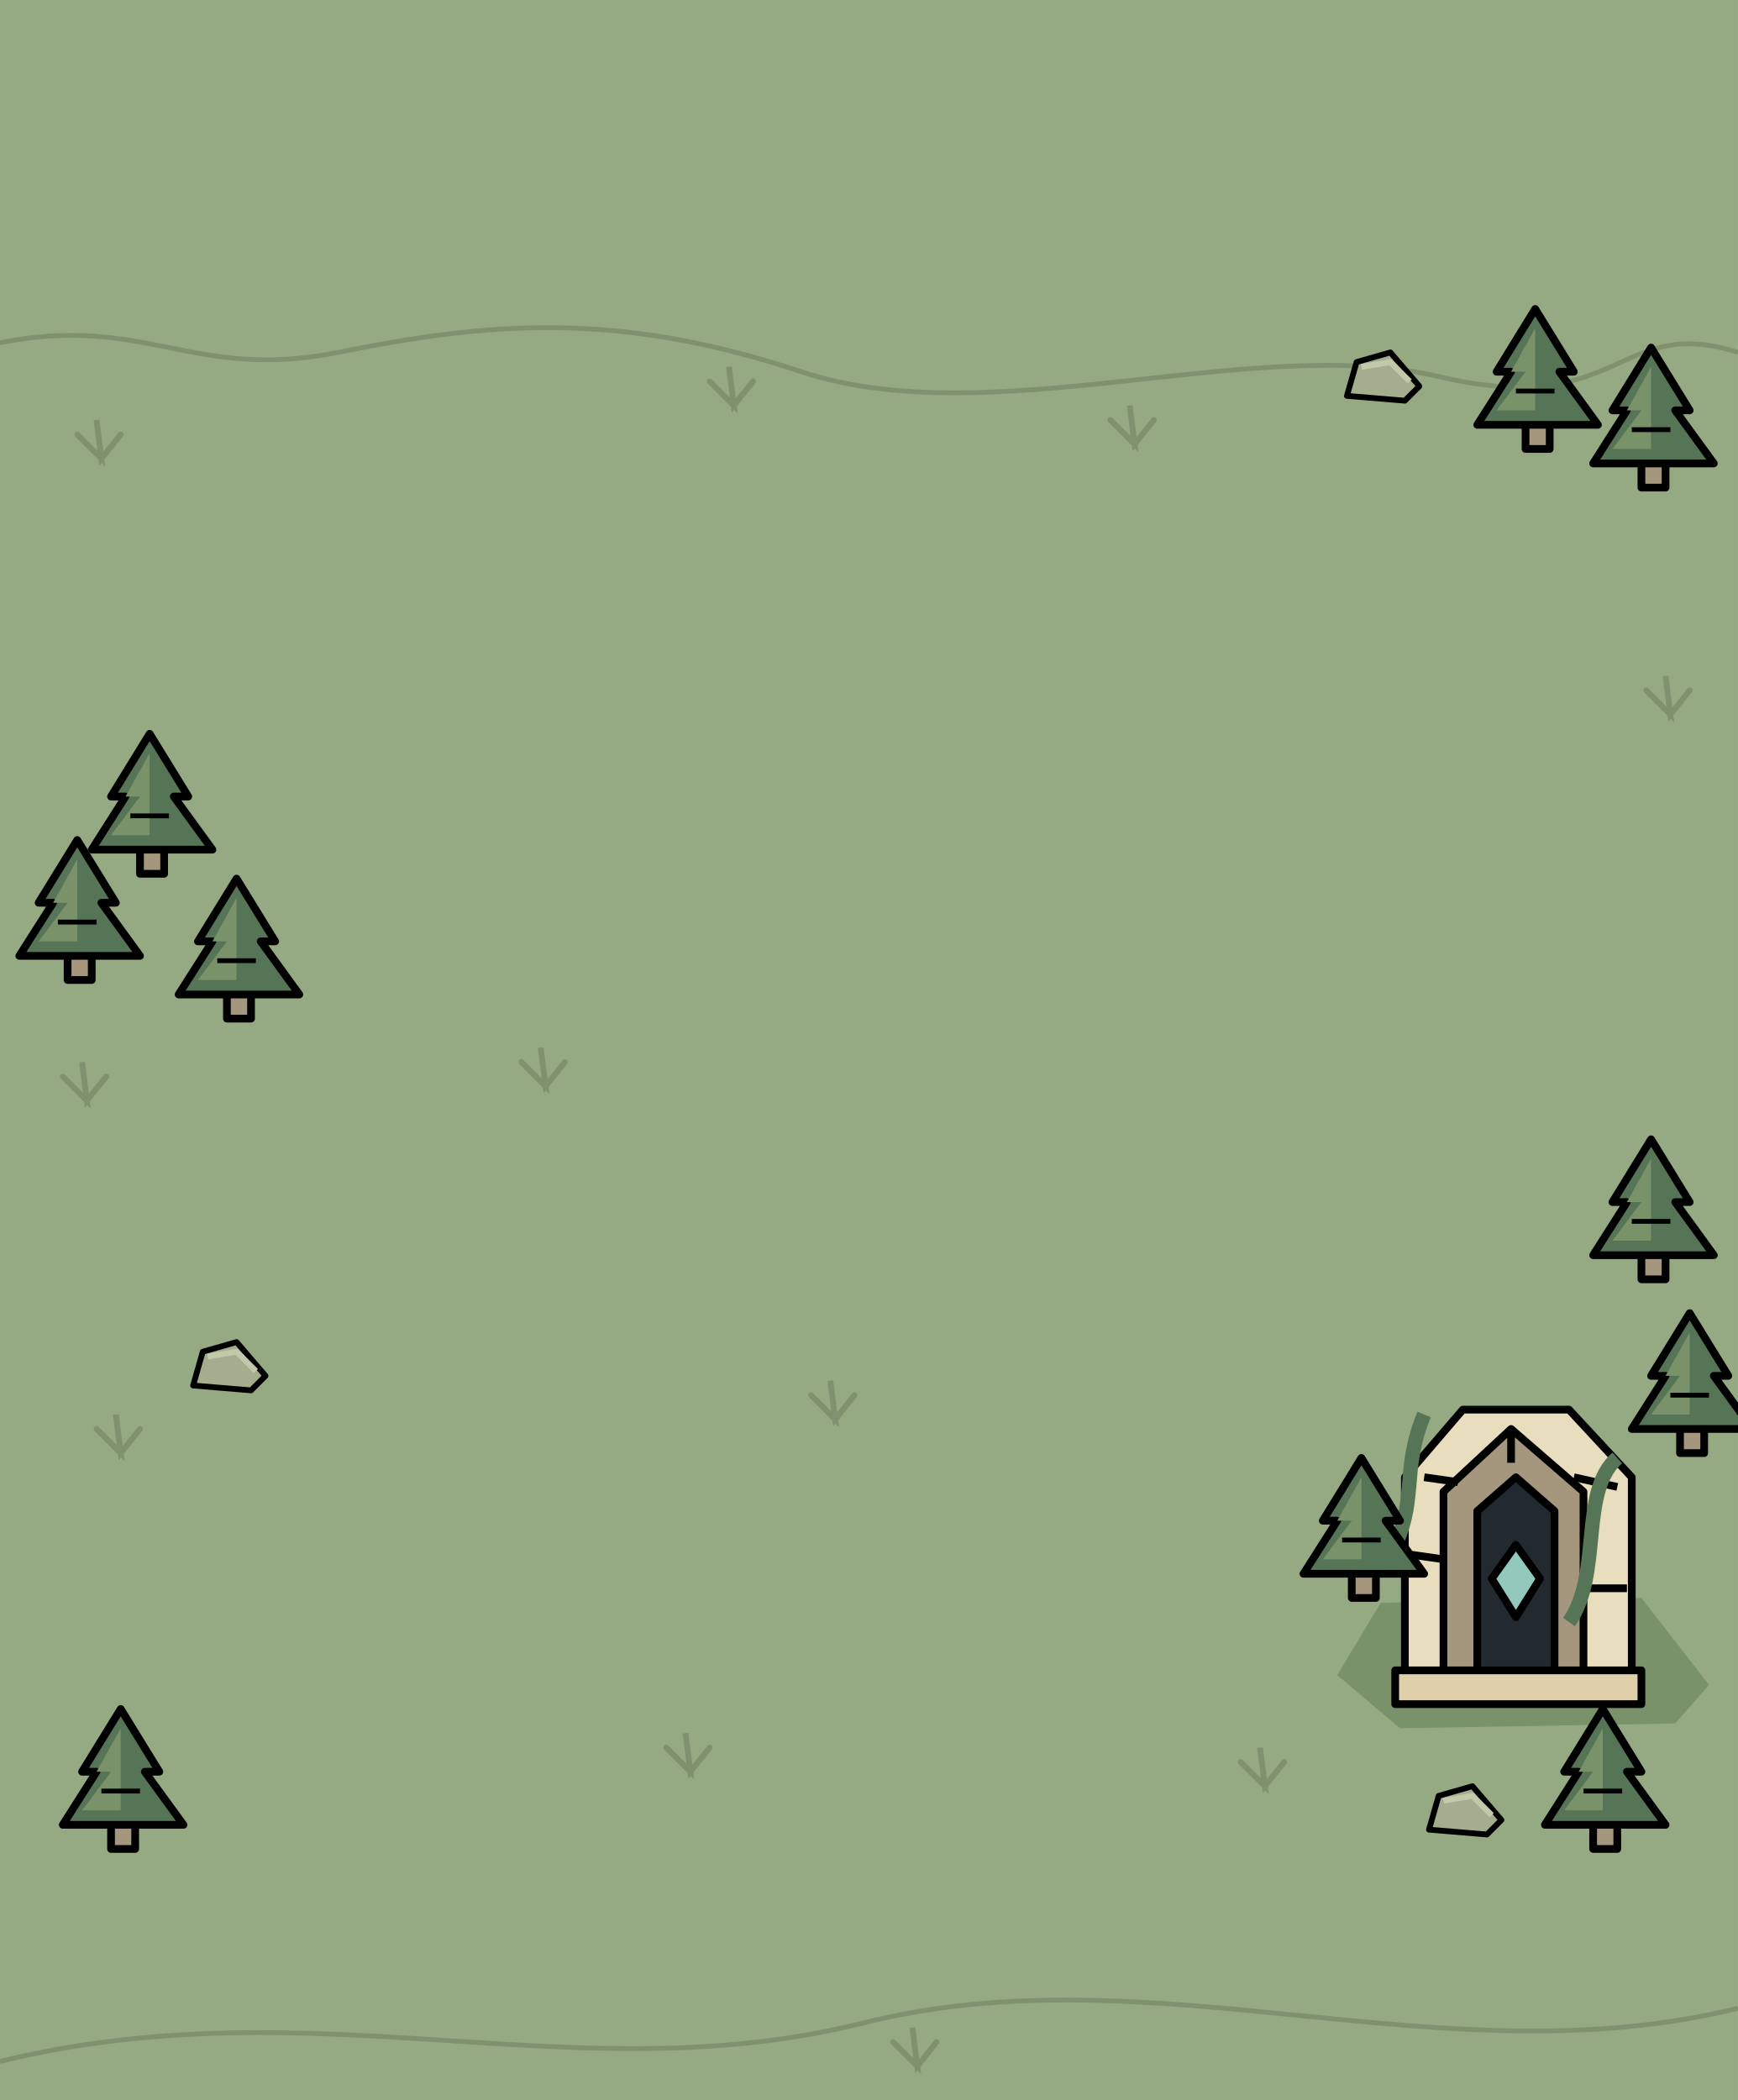
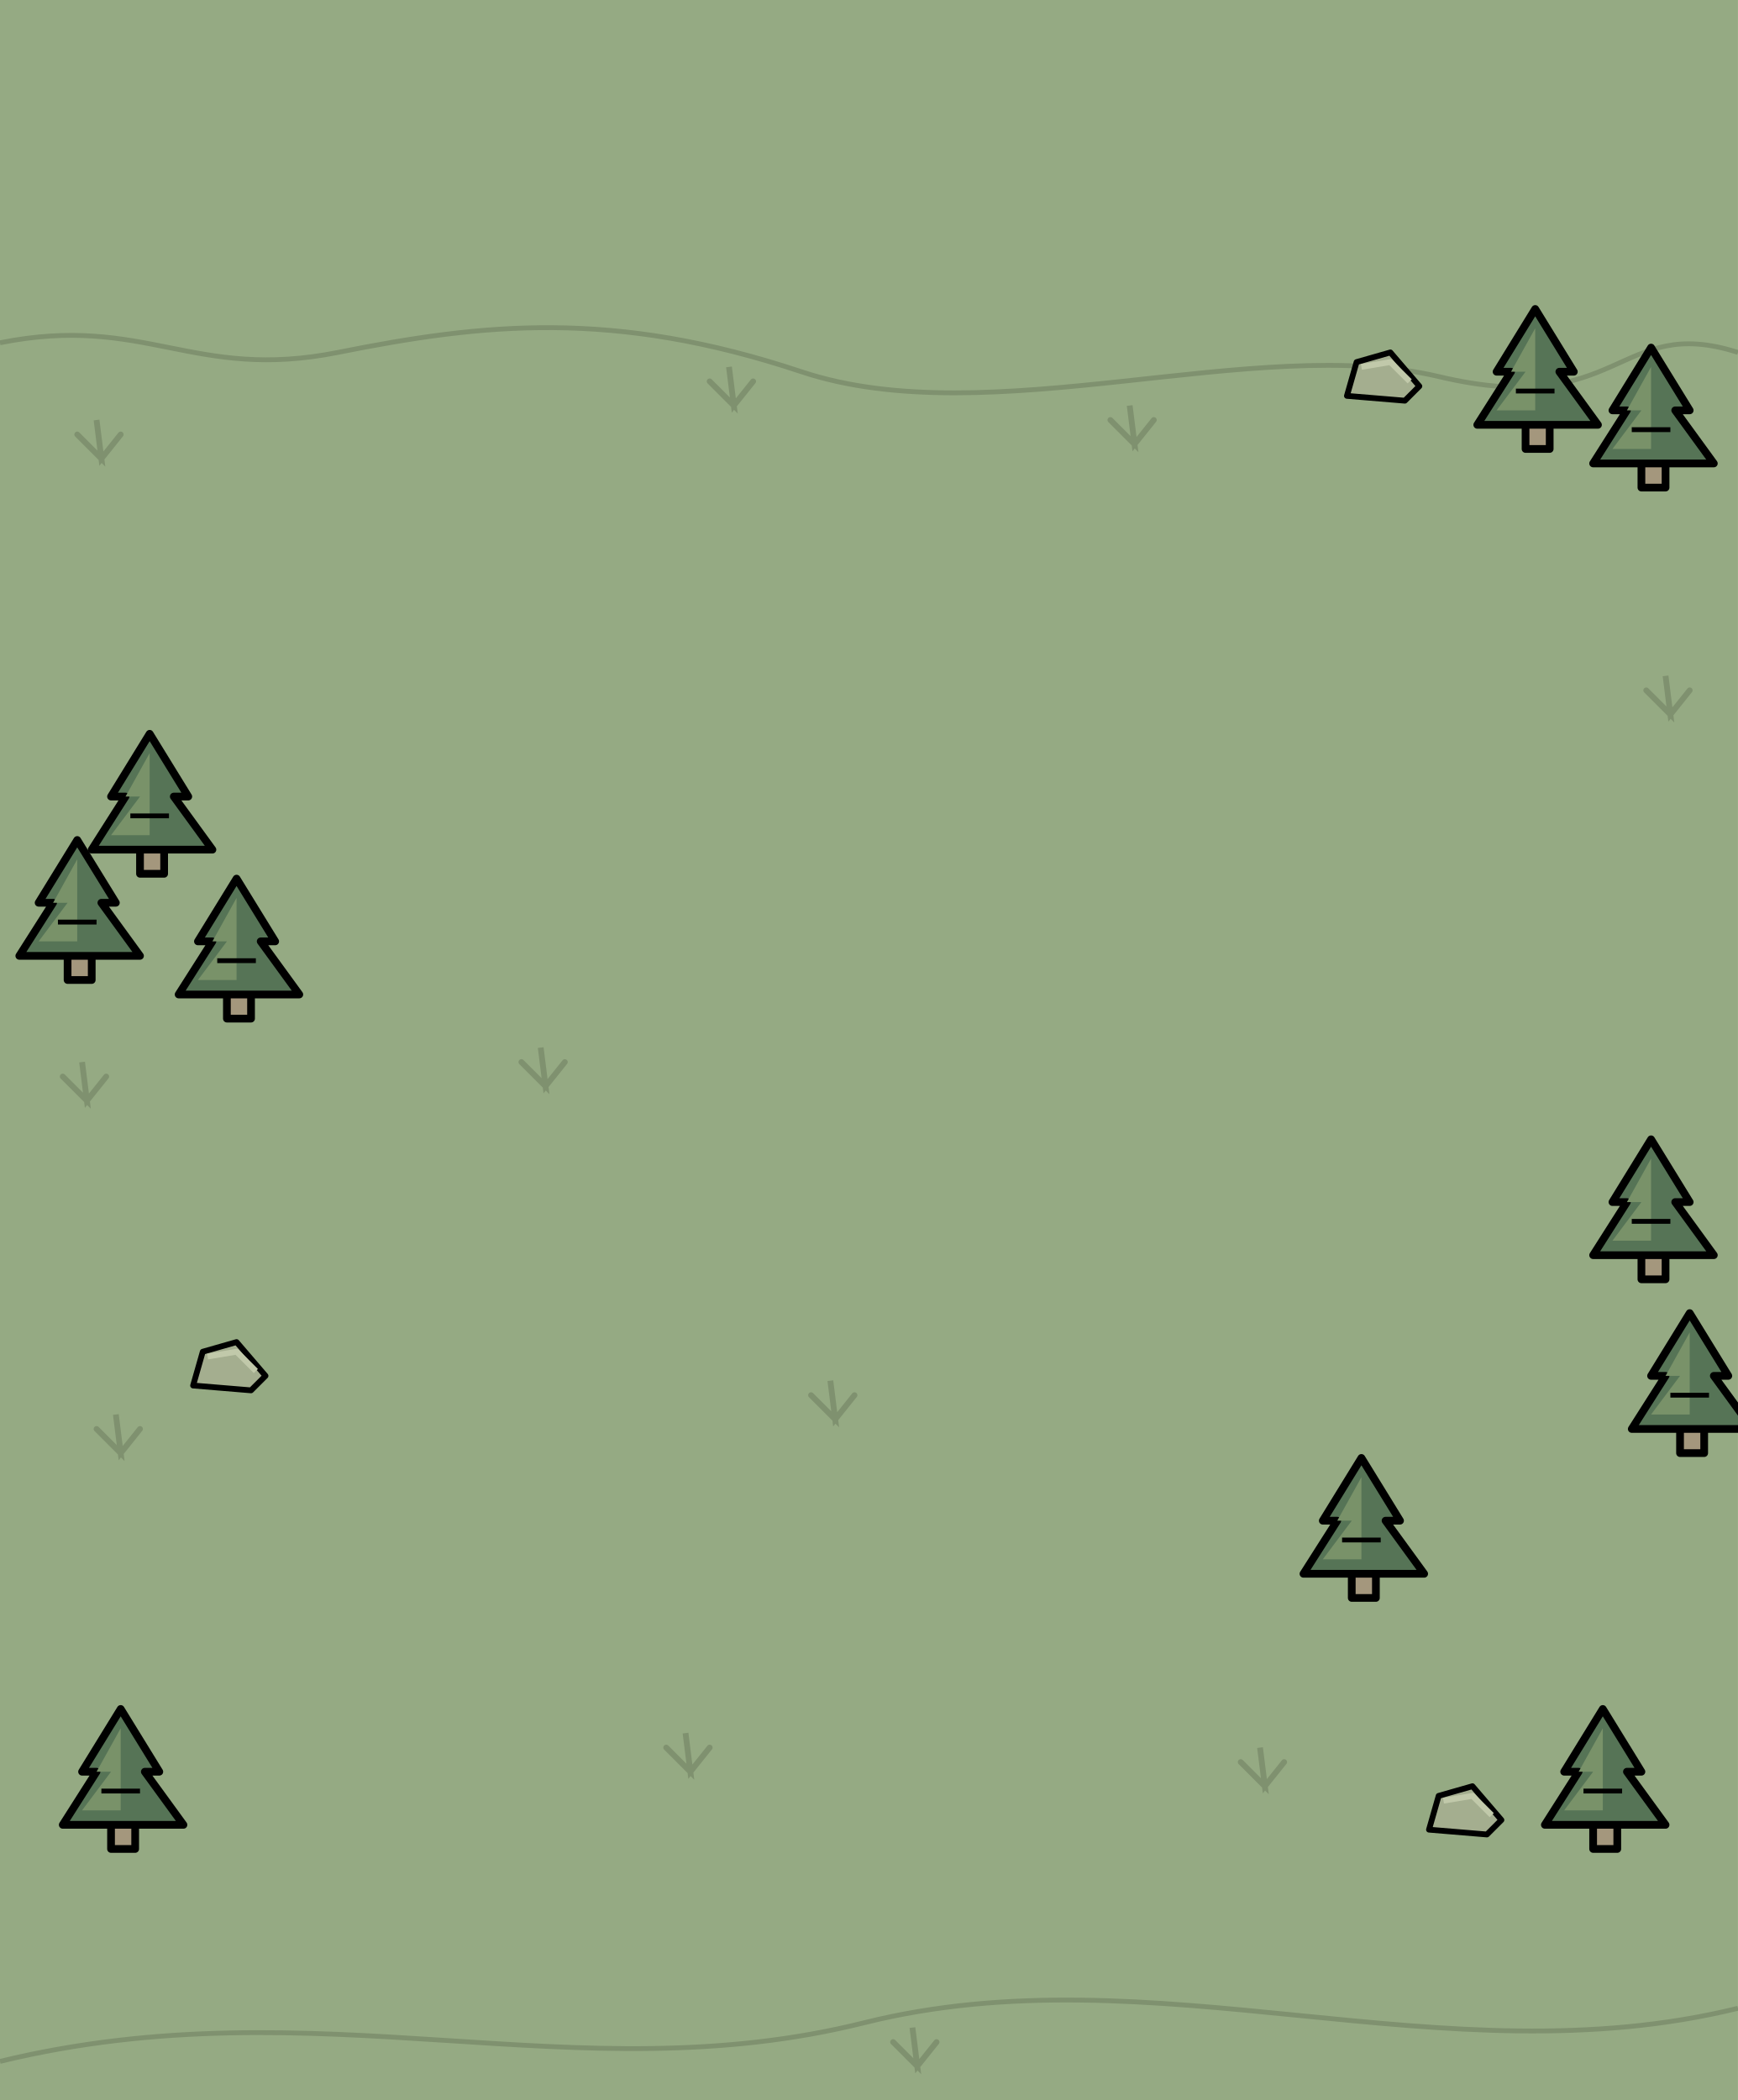
<svg xmlns="http://www.w3.org/2000/svg" xmlns:xlink="http://www.w3.org/1999/xlink" width="720" height="870" viewBox="0 0 360 435">
  <defs>
    <g id="fir" stroke="#000" stroke-width="1.6" stroke-linejoin="round">
      <path d="M-2 4H3V13H-2Z" fill="#a4977d" />
      <path d="M0-16 8-3H5L13 8H-12L-5-3H-8Z" fill="#567456" />
      <path d="M0-12V5H-8L-2-3H-5Z" fill="#799269" stroke="none" />
      <path d="M-4 1H4" fill="none" stroke-width="1" />
    </g>
    <path id="grass" d="m-5-3 5 5-1-8 1 8 4-5" fill="none" stroke="#7f916f" stroke-width="1.2" stroke-linecap="round" />
    <g id="stone" stroke="#000" stroke-width="1.2" stroke-linejoin="round">
      <path d="m-7 3 2-7 7-2 6 7-3 3Z" fill="#a4ae8f" />
      <path d="m-4-3 6-1 4 4" fill="none" stroke="#c1c9aa" />
    </g>
  </defs>
  <path fill="#95aa83" d="M0 0H360V435H0Z" />
  <path d="M0 71C30 65 40 79 70 73S127 64 166 77 260 69 298 78 335 65 360 73M0 427C66 411 119 434 179 419S299 431 360 416" fill="none" stroke="#7f916f" stroke-width="1" />
-   <g stroke="#000" stroke-width="1.6" stroke-linejoin="round">
-     <path d="m277 347 9-15 54-1 14 18-7 8-57 1Z" fill="#799269" stroke="none" />
-     <path d="M291 347V306L303 292H325L338 306V347H324V309L314 301 305 309V347Z" fill="#e8ddbd" />
-     <path d="M299 347V309L313 296 328 309V347H320V313L314 307 308 313V347Z" fill="#a4977d" />
-     <path d="M306 347V313L314 306 322 313V347Z" fill="#222a30" />
-     <path d="M289 346H340V353H289Z" fill="#dfd0ab" />
-     <path d="m295 306 7 1m24-1 9 2m-43 14 7 1m30 6h8m-24-33v7" fill="none" />
-     <path d="M295 293c-5 12-1 18-7 29m47-20c-8 7-3 24-10 34" fill="none" stroke="#567456" stroke-width="3" />
-     <path d="m314 320 5 7-5 8-5-8Z" fill="#93c9bc" />
-   </g>
  <g>
    <use xlink:href="#fir" x="318" y="80" />
    <use xlink:href="#fir" x="342" y="88" />
    <use xlink:href="#fir" x="31" y="168" />
    <use xlink:href="#fir" x="16" y="190" />
    <use xlink:href="#fir" x="49" y="198" />
    <use xlink:href="#fir" x="342" y="252" />
    <use xlink:href="#fir" x="350" y="288" />
    <use xlink:href="#fir" x="282" y="318" />
    <use xlink:href="#fir" x="332" y="370" />
    <use xlink:href="#fir" x="25" y="370" />
  </g>
  <g>
    <use xlink:href="#grass" x="21" y="93" />
    <use xlink:href="#grass" x="152" y="82" />
    <use xlink:href="#grass" x="235" y="90" />
    <use xlink:href="#grass" x="346" y="146" />
    <use xlink:href="#grass" x="18" y="226" />
    <use xlink:href="#grass" x="113" y="223" />
    <use xlink:href="#grass" x="173" y="292" />
    <use xlink:href="#grass" x="25" y="299" />
    <use xlink:href="#grass" x="262" y="368" />
    <use xlink:href="#grass" x="143" y="365" />
    <use xlink:href="#grass" x="190" y="426" />
    <use xlink:href="#stone" x="47" y="284" />
    <use xlink:href="#stone" x="286" y="79" />
    <use xlink:href="#stone" x="303" y="376" />
  </g>
</svg>
